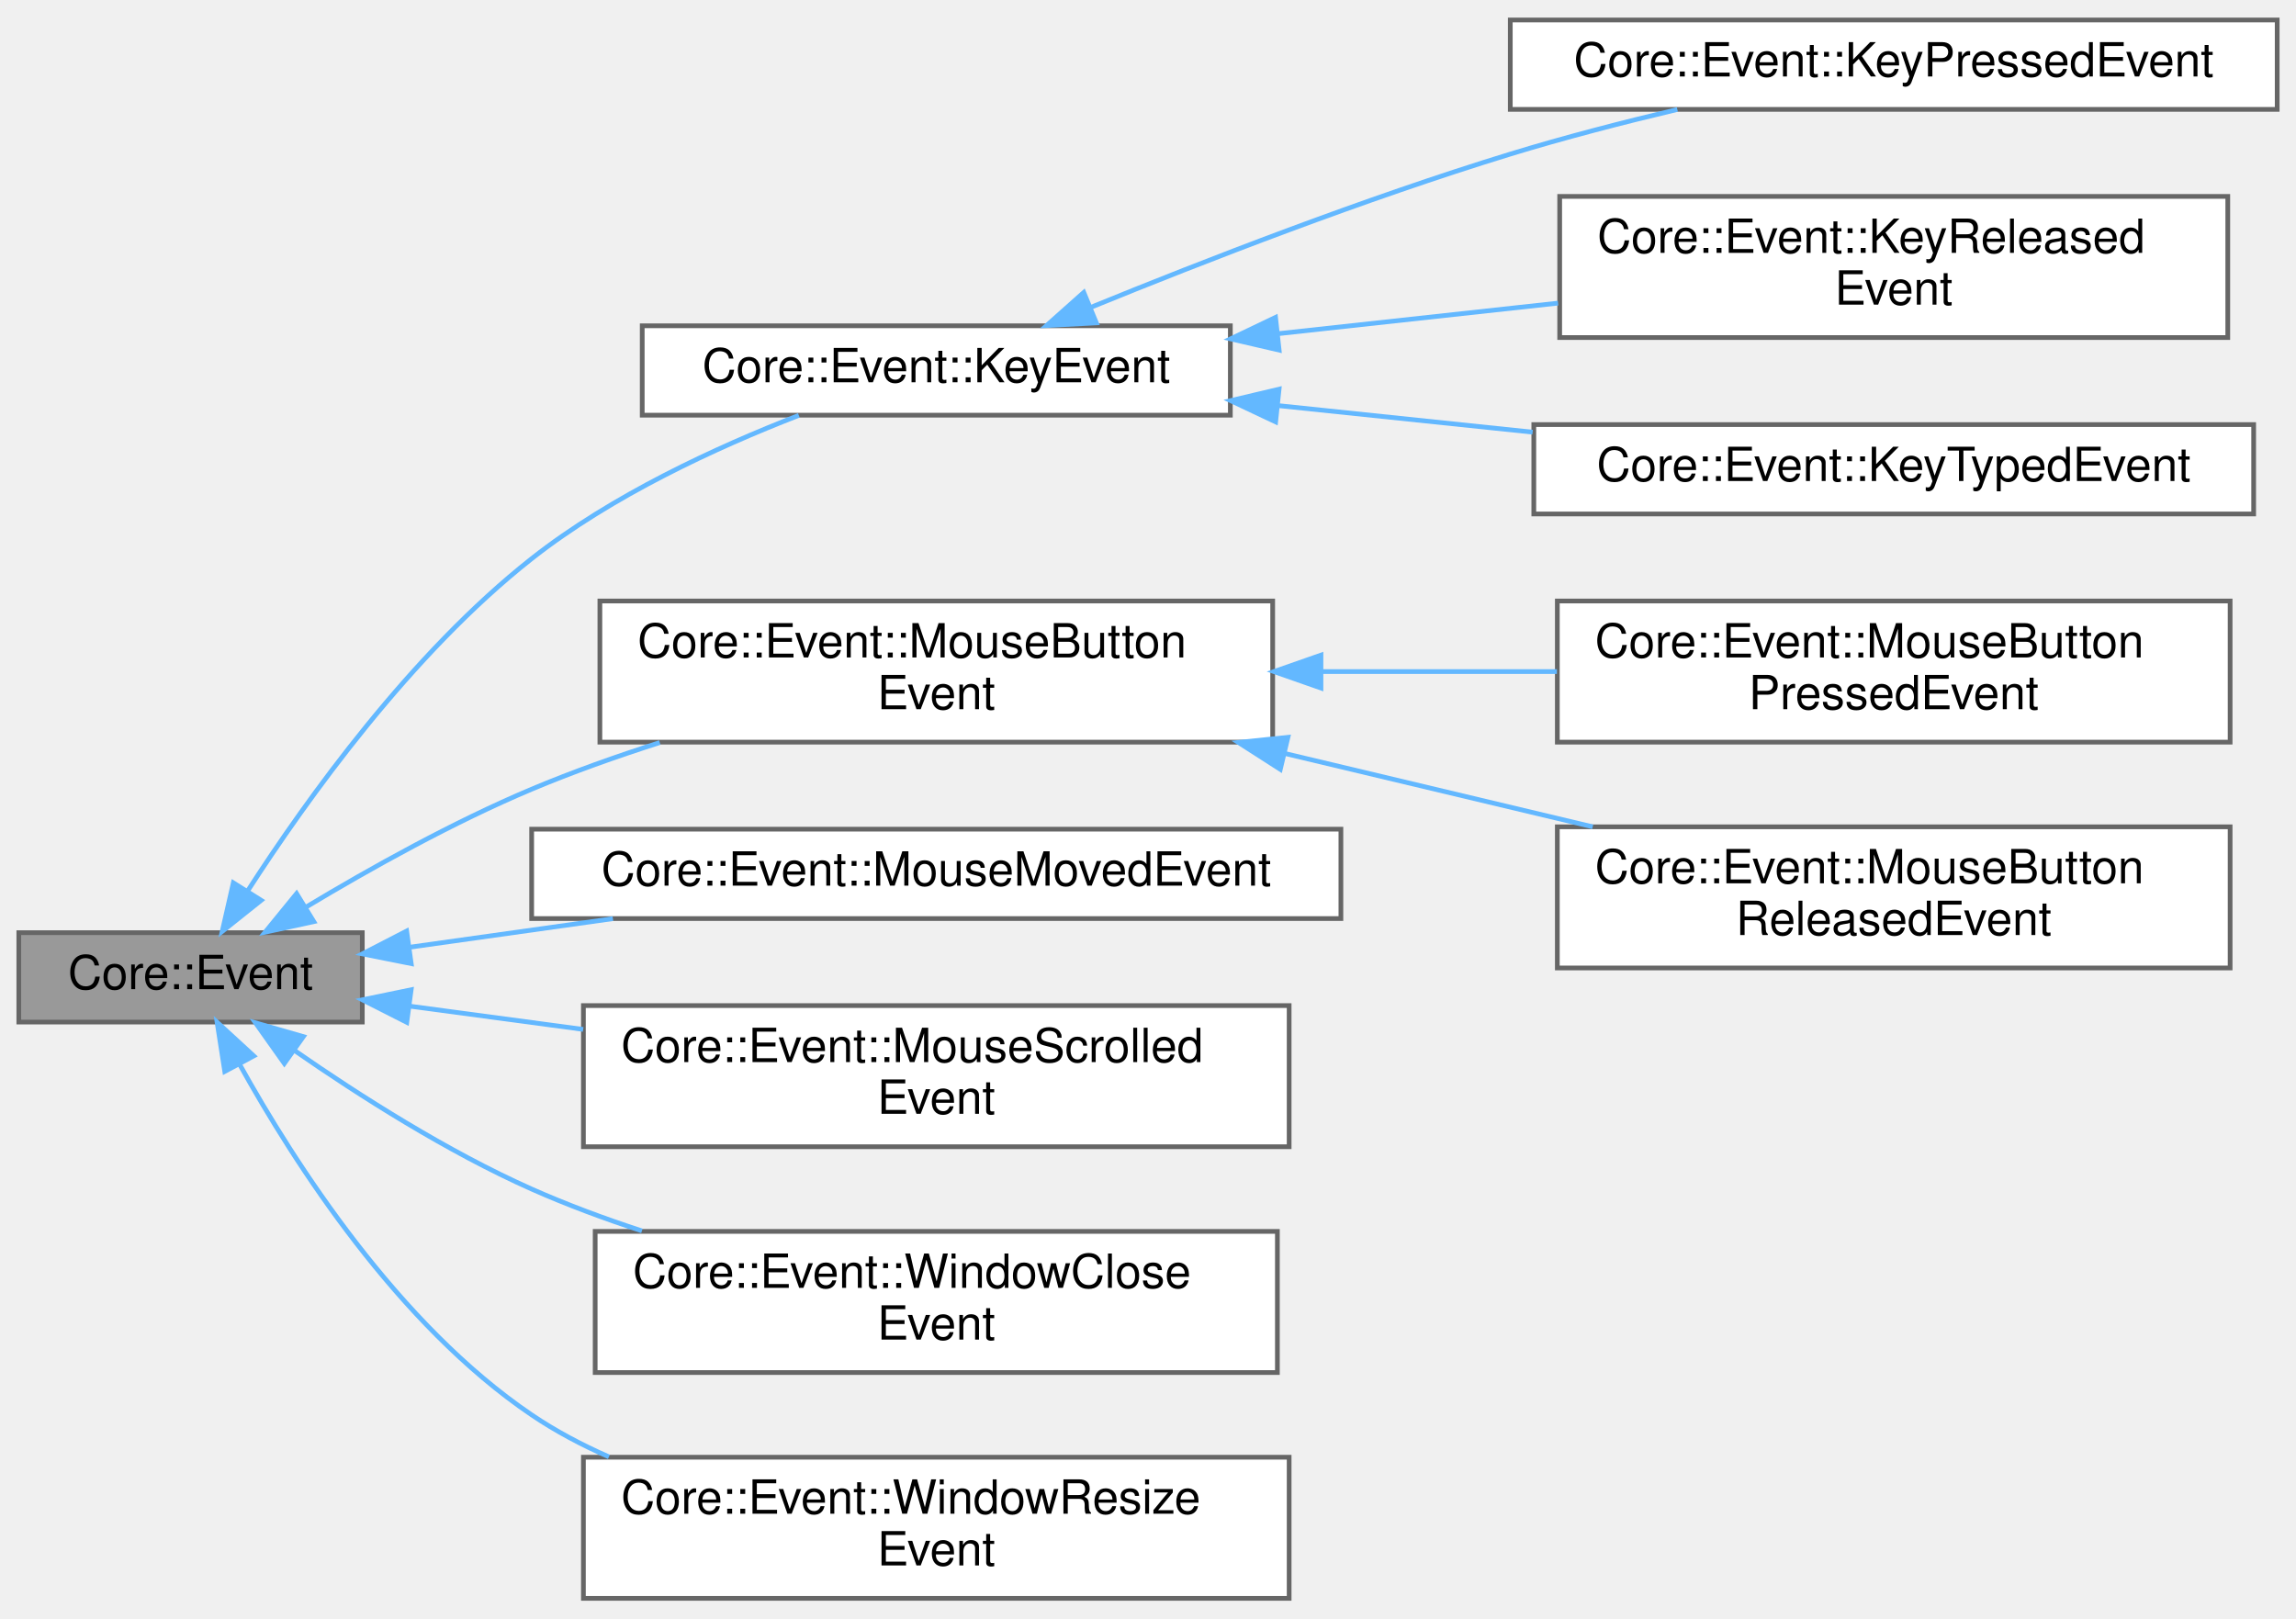
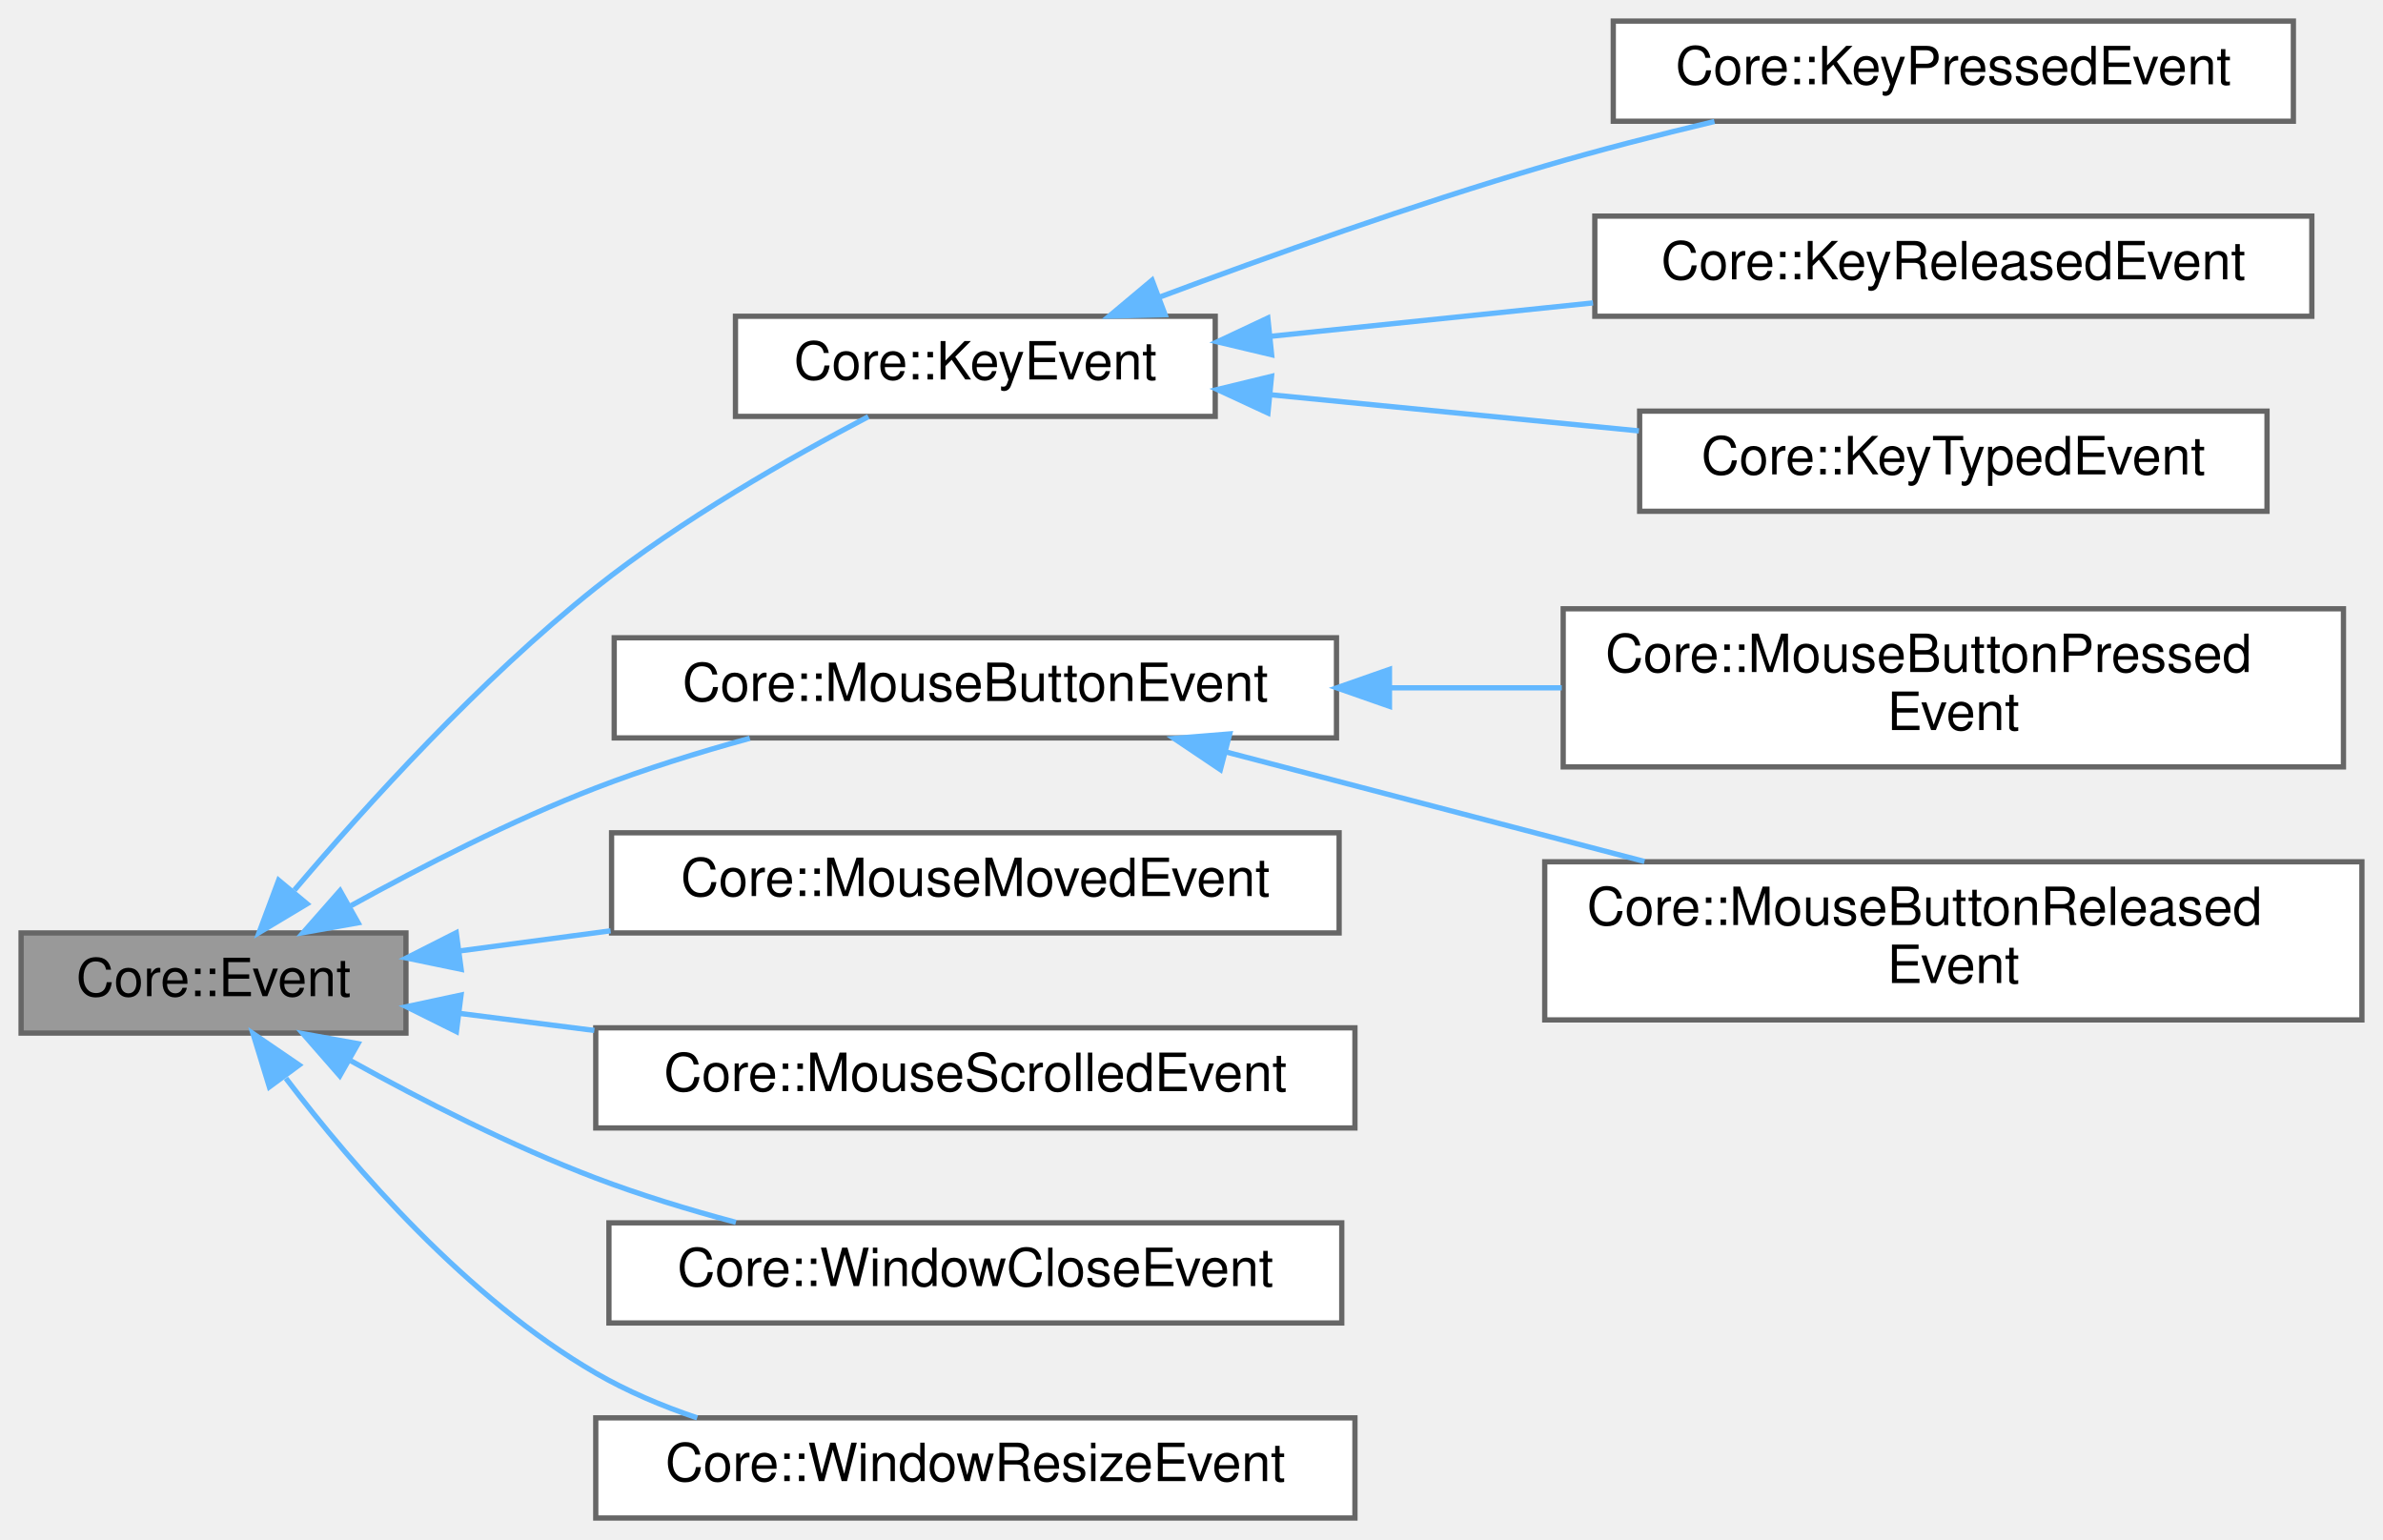
- <svg xmlns="http://www.w3.org/2000/svg" xmlns:xlink="http://www.w3.org/1999/xlink" width="488pt" height="344pt" viewBox="0.00 0.00 488.00 343.50">
-   <g id="graph0" class="graph" transform="scale(1 1) rotate(0) translate(4 339.5)">
+ <svg xmlns="http://www.w3.org/2000/svg" xmlns:xlink="http://www.w3.org/1999/xlink" width="452pt" height="292pt" viewBox="0.00 0.00 452.00 292.00">
+   <g id="graph0" class="graph" transform="scale(1 1) rotate(0) translate(4 288)">
    <g id="Node000001" class="node">
      <g id="a_Node000001">
        <a xlink:title="Base class for all events.">
-           <polygon fill="#999999" stroke="#666666" points="73,-141.5 0,-141.5 0,-122.5 73,-122.5 73,-141.5" />
-           <text text-anchor="middle" x="36.5" y="-129.5" font-family="Helvetica,sans-Serif" font-size="10.00">Core::Event</text>
+           <polygon fill="#999999" stroke="#666666" points="73,-111 0,-111 0,-92 73,-92 73,-111" />
+           <text text-anchor="middle" x="36.5" y="-99" font-family="Helvetica,sans-Serif" font-size="10.00">Core::Event</text>
        </a>
      </g>
    </g>
    <g id="Node000002" class="node">
      <g id="a_Node000002">
-         <a xlink:href="classCore_1_1Event_1_1KeyEvent.html" target="_top" xlink:title="Base class for keyboard events.">
-           <polygon fill="white" stroke="#666666" points="257.5,-270.5 132.5,-270.5 132.5,-251.5 257.5,-251.5 257.5,-270.5" />
-           <text text-anchor="middle" x="195" y="-258.5" font-family="Helvetica,sans-Serif" font-size="10.00">Core::Event::KeyEvent</text>
+         <a xlink:href="classCore_1_1KeyEvent.html" target="_top" xlink:title="Base class for keyboard events.">
+           <polygon fill="white" stroke="#666666" points="226.5,-228 135.5,-228 135.5,-209 226.5,-209 226.5,-228" />
+           <text text-anchor="middle" x="181" y="-216" font-family="Helvetica,sans-Serif" font-size="10.00">Core::KeyEvent</text>
        </a>
      </g>
    </g>
    <g id="edge1_Node000001_Node000002" class="edge">
      <g id="a_edge1_Node000001_Node000002">
        <a xlink:title=" ">
-           <path fill="none" stroke="#63b8ff" d="M48.64,-150.38C61.26,-169.97 83.44,-200.88 109,-221 126.04,-234.42 148.32,-244.69 165.79,-251.46" />
-           <polygon fill="#63b8ff" stroke="#63b8ff" points="51.51,-148.38 43.23,-141.77 45.59,-152.1 51.51,-148.38" />
+           <path fill="none" stroke="#63b8ff" d="M51.85,-119.13C65.5,-135.24 87.14,-159.12 109,-176.5 125.25,-189.42 145.87,-201.18 160.7,-208.95" />
+           <polygon fill="#63b8ff" stroke="#63b8ff" points="54.23,-116.52 45.14,-111.07 48.85,-121 54.23,-116.52" />
        </a>
      </g>
    </g>
    <g id="Node000006" class="node">
      <g id="a_Node000006">
-         <a xlink:href="classCore_1_1Event_1_1MouseButtonEvent.html" target="_top" xlink:title="Base class for mouse button events.">
-           <polygon fill="white" stroke="#666666" points="266.5,-212 123.5,-212 123.5,-182 266.5,-182 266.5,-212" />
-           <text text-anchor="start" x="131.5" y="-200" font-family="Helvetica,sans-Serif" font-size="10.00">Core::Event::MouseButton</text>
-           <text text-anchor="middle" x="195" y="-189" font-family="Helvetica,sans-Serif" font-size="10.00">Event</text>
+         <a xlink:href="classCore_1_1MouseButtonEvent.html" target="_top" xlink:title="Base class for mouse button events.">
+           <polygon fill="white" stroke="#666666" points="249.5,-167 112.5,-167 112.5,-148 249.5,-148 249.5,-167" />
+           <text text-anchor="middle" x="181" y="-155" font-family="Helvetica,sans-Serif" font-size="10.00">Core::MouseButtonEvent</text>
        </a>
      </g>
    </g>
    <g id="edge5_Node000001_Node000006" class="edge">
      <g id="a_edge5_Node000001_Node000006">
        <a xlink:title=" ">
-           <path fill="none" stroke="#63b8ff" d="M61.06,-146.95C74.69,-155.14 92.38,-165.01 109,-172 117.65,-175.64 127,-178.96 136.23,-181.91" />
-           <polygon fill="#63b8ff" stroke="#63b8ff" points="62.7,-143.85 52.34,-141.6 59.04,-149.81 62.7,-143.85" />
+           <path fill="none" stroke="#63b8ff" d="M62.59,-116.18C76.03,-123.61 93.06,-132.33 109,-138.5 118.28,-142.09 128.5,-145.26 138.22,-147.93" />
+           <polygon fill="#63b8ff" stroke="#63b8ff" points="63.93,-112.92 53.5,-111.06 60.5,-119.02 63.93,-112.92" />
        </a>
      </g>
    </g>
    <g id="Node000009" class="node">
      <g id="a_Node000009">
-         <a xlink:href="classCore_1_1Event_1_1MouseMovedEvent.html" target="_top" xlink:title="Mouse moved event class.">
-           <polygon fill="white" stroke="#666666" points="281,-163.5 109,-163.5 109,-144.5 281,-144.5 281,-163.5" />
-           <text text-anchor="middle" x="195" y="-151.5" font-family="Helvetica,sans-Serif" font-size="10.00">Core::Event::MouseMovedEvent</text>
+         <a xlink:href="classCore_1_1MouseMovedEvent.html" target="_top" xlink:title="Mouse moved event class.">
+           <polygon fill="white" stroke="#666666" points="250,-130 112,-130 112,-111 250,-111 250,-130" />
+           <text text-anchor="middle" x="181" y="-118" font-family="Helvetica,sans-Serif" font-size="10.00">Core::MouseMovedEvent</text>
        </a>
      </g>
    </g>
    <g id="edge8_Node000001_Node000009" class="edge">
      <g id="a_edge8_Node000001_Node000009">
        <a xlink:title=" ">
-           <path fill="none" stroke="#63b8ff" d="M83.01,-138.4C96.53,-140.3 111.65,-142.42 126.27,-144.48" />
-           <polygon fill="#63b8ff" stroke="#63b8ff" points="83.4,-134.92 73.01,-136.99 82.43,-141.85 83.4,-134.92" />
+           <path fill="none" stroke="#63b8ff" d="M83.12,-107.58C92.28,-108.8 102.09,-110.11 111.82,-111.41" />
+           <polygon fill="#63b8ff" stroke="#63b8ff" points="83.47,-104.1 73.09,-106.25 82.54,-111.04 83.47,-104.1" />
        </a>
      </g>
    </g>
    <g id="Node000010" class="node">
      <g id="a_Node000010">
-         <a xlink:href="classCore_1_1Event_1_1MouseScrolledEvent.html" target="_top" xlink:title="Mouse scrolled event class.">
-           <polygon fill="white" stroke="#666666" points="270,-126 120,-126 120,-96 270,-96 270,-126" />
-           <text text-anchor="start" x="128" y="-114" font-family="Helvetica,sans-Serif" font-size="10.00">Core::Event::MouseScrolled</text>
-           <text text-anchor="middle" x="195" y="-103" font-family="Helvetica,sans-Serif" font-size="10.00">Event</text>
+         <a xlink:href="classCore_1_1MouseScrolledEvent.html" target="_top" xlink:title="Mouse scrolled event class.">
+           <polygon fill="white" stroke="#666666" points="253,-93 109,-93 109,-74 253,-74 253,-93" />
+           <text text-anchor="middle" x="181" y="-81" font-family="Helvetica,sans-Serif" font-size="10.00">Core::MouseScrolledEvent</text>
        </a>
      </g>
    </g>
    <g id="edge9_Node000001_Node000010" class="edge">
      <g id="a_edge9_Node000001_Node000010">
        <a xlink:title=" ">
-           <path fill="none" stroke="#63b8ff" d="M83.24,-125.86C94.76,-124.32 107.43,-122.62 119.95,-120.94" />
-           <polygon fill="#63b8ff" stroke="#63b8ff" points="82.46,-122.44 73.01,-127.23 83.39,-129.37 82.46,-122.44" />
+           <path fill="none" stroke="#63b8ff" d="M83.14,-95.74C91.32,-94.7 100.02,-93.6 108.73,-92.5" />
+           <polygon fill="#63b8ff" stroke="#63b8ff" points="82.57,-92.28 73.09,-97 83.45,-99.22 82.57,-92.28" />
        </a>
      </g>
    </g>
    <g id="Node000011" class="node">
      <g id="a_Node000011">
-         <a xlink:href="classCore_1_1Event_1_1WindowCloseEvent.html" target="_top" xlink:title="Event class for window close events.">
-           <polygon fill="white" stroke="#666666" points="267.5,-78 122.5,-78 122.5,-48 267.5,-48 267.5,-78" />
-           <text text-anchor="start" x="130.5" y="-66" font-family="Helvetica,sans-Serif" font-size="10.00">Core::Event::WindowClose</text>
-           <text text-anchor="middle" x="195" y="-55" font-family="Helvetica,sans-Serif" font-size="10.00">Event</text>
+         <a xlink:href="classCore_1_1WindowCloseEvent.html" target="_top" xlink:title="Event class for window close events.">
+           <polygon fill="white" stroke="#666666" points="250.5,-56 111.5,-56 111.5,-37 250.5,-37 250.5,-56" />
+           <text text-anchor="middle" x="181" y="-44" font-family="Helvetica,sans-Serif" font-size="10.00">Core::WindowCloseEvent</text>
        </a>
      </g>
    </g>
    <g id="edge10_Node000001_Node000011" class="edge">
      <g id="a_edge10_Node000001_Node000011">
        <a xlink:title=" ">
-           <path fill="none" stroke="#63b8ff" d="M58.59,-116.46C72.37,-106.89 91.08,-94.97 109,-87 116.43,-83.7 124.42,-80.73 132.43,-78.11" />
-           <polygon fill="#63b8ff" stroke="#63b8ff" points="56.43,-113.7 50.3,-122.34 60.48,-119.41 56.43,-113.7" />
+           <path fill="none" stroke="#63b8ff" d="M62.56,-86.73C75.99,-79.28 93.02,-70.57 109,-64.5 117.44,-61.29 126.66,-58.48 135.58,-56.09" />
+           <polygon fill="#63b8ff" stroke="#63b8ff" points="60.45,-83.9 53.48,-91.88 63.91,-89.99 60.45,-83.9" />
        </a>
      </g>
    </g>
    <g id="Node000012" class="node">
      <g id="a_Node000012">
-         <a xlink:href="classCore_1_1Event_1_1WindowResizeEvent.html" target="_top" xlink:title="Event class for window resize events.">
-           <polygon fill="white" stroke="#666666" points="270,-30 120,-30 120,0 270,0 270,-30" />
-           <text text-anchor="start" x="128" y="-18" font-family="Helvetica,sans-Serif" font-size="10.00">Core::Event::WindowResize</text>
-           <text text-anchor="middle" x="195" y="-7" font-family="Helvetica,sans-Serif" font-size="10.00">Event</text>
+         <a xlink:href="classCore_1_1WindowResizeEvent.html" target="_top" xlink:title="Event class for window resize events.">
+           <polygon fill="white" stroke="#666666" points="253,-19 109,-19 109,0 253,0 253,-19" />
+           <text text-anchor="middle" x="181" y="-7" font-family="Helvetica,sans-Serif" font-size="10.00">Core::WindowResizeEvent</text>
        </a>
      </g>
    </g>
    <g id="edge11_Node000001_Node000012" class="edge">
      <g id="a_edge11_Node000001_Node000012">
        <a xlink:title=" ">
-           <path fill="none" stroke="#63b8ff" d="M46.92,-113.52C58.64,-92.38 80.61,-58.22 109,-39 114.08,-35.56 119.65,-32.61 125.42,-30.08" />
-           <polygon fill="#63b8ff" stroke="#63b8ff" points="43.77,-112 42.14,-122.47 49.94,-115.3 43.77,-112" />
+           <path fill="none" stroke="#63b8ff" d="M50.23,-83.42C63.13,-66.46 84.62,-41.64 109,-27.5 114.94,-24.06 121.53,-21.26 128.24,-19" />
+           <polygon fill="#63b8ff" stroke="#63b8ff" points="47.09,-81.79 43.98,-91.92 52.73,-85.94 47.09,-81.79" />
        </a>
      </g>
    </g>
    <g id="Node000003" class="node">
      <g id="a_Node000003">
-         <a xlink:href="classCore_1_1Event_1_1KeyPressedEvent.html" target="_top" xlink:title="Event class for key press events.">
-           <polygon fill="white" stroke="#666666" points="480,-335.5 317,-335.5 317,-316.5 480,-316.5 480,-335.5" />
-           <text text-anchor="middle" x="398.5" y="-323.5" font-family="Helvetica,sans-Serif" font-size="10.00">Core::Event::KeyPressedEvent</text>
+         <a xlink:href="classCore_1_1KeyPressedEvent.html" target="_top" xlink:title="Event class for key press events.">
+           <polygon fill="white" stroke="#666666" points="431,-284 302,-284 302,-265 431,-265 431,-284" />
+           <text text-anchor="middle" x="366.5" y="-272" font-family="Helvetica,sans-Serif" font-size="10.00">Core::KeyPressedEvent</text>
        </a>
      </g>
    </g>
    <g id="edge2_Node000002_Node000003" class="edge">
      <g id="a_edge2_Node000002_Node000003">
        <a xlink:title=" ">
-           <path fill="none" stroke="#63b8ff" d="M227.82,-274.41C251.99,-284.28 286.22,-297.56 317,-307 328.39,-310.49 340.86,-313.72 352.51,-316.48" />
-           <polygon fill="#63b8ff" stroke="#63b8ff" points="229.02,-271.12 218.44,-270.55 226.35,-277.59 229.02,-271.12" />
+           <path fill="none" stroke="#63b8ff" d="M215.8,-231.58C236.7,-239.4 264.18,-249.2 289,-256.5 299.34,-259.54 310.58,-262.42 321.19,-264.95" />
+           <polygon fill="#63b8ff" stroke="#63b8ff" points="216.99,-228.29 206.4,-228.03 214.52,-234.84 216.99,-228.29" />
        </a>
      </g>
    </g>
    <g id="Node000004" class="node">
      <g id="a_Node000004">
-         <a xlink:href="classCore_1_1Event_1_1KeyReleasedEvent.html" target="_top" xlink:title="Event class for key release events.">
-           <polygon fill="white" stroke="#666666" points="469.5,-298 327.5,-298 327.5,-268 469.5,-268 469.5,-298" />
-           <text text-anchor="start" x="335.5" y="-286" font-family="Helvetica,sans-Serif" font-size="10.00">Core::Event::KeyReleased</text>
-           <text text-anchor="middle" x="398.5" y="-275" font-family="Helvetica,sans-Serif" font-size="10.00">Event</text>
+         <a xlink:href="classCore_1_1KeyReleasedEvent.html" target="_top" xlink:title="Event class for key release events.">
+           <polygon fill="white" stroke="#666666" points="434.5,-247 298.5,-247 298.5,-228 434.5,-228 434.5,-247" />
+           <text text-anchor="middle" x="366.5" y="-235" font-family="Helvetica,sans-Serif" font-size="10.00">Core::KeyReleasedEvent</text>
        </a>
      </g>
    </g>
    <g id="edge3_Node000002_Node000004" class="edge">
      <g id="a_edge3_Node000002_Node000004">
        <a xlink:title=" ">
-           <path fill="none" stroke="#63b8ff" d="M267.52,-268.81C286.9,-270.92 307.85,-273.21 327.16,-275.32" />
-           <polygon fill="#63b8ff" stroke="#63b8ff" points="267.87,-265.33 257.55,-267.72 267.11,-272.29 267.87,-265.33" />
+           <path fill="none" stroke="#63b8ff" d="M236.98,-224.19C256.22,-226.18 278.04,-228.44 298.16,-230.53" />
+           <polygon fill="#63b8ff" stroke="#63b8ff" points="237.2,-220.7 226.89,-223.15 236.48,-227.66 237.2,-220.7" />
        </a>
      </g>
    </g>
    <g id="Node000005" class="node">
      <g id="a_Node000005">
-         <a xlink:href="classCore_1_1Event_1_1KeyTypedEvent.html" target="_top" xlink:title="Event class for key typed events.">
-           <polygon fill="white" stroke="#666666" points="475,-249.5 322,-249.5 322,-230.5 475,-230.5 475,-249.5" />
-           <text text-anchor="middle" x="398.5" y="-237.5" font-family="Helvetica,sans-Serif" font-size="10.00">Core::Event::KeyTypedEvent</text>
+         <a xlink:href="classCore_1_1KeyTypedEvent.html" target="_top" xlink:title="Event class for key typed events.">
+           <polygon fill="white" stroke="#666666" points="426,-210 307,-210 307,-191 426,-191 426,-210" />
+           <text text-anchor="middle" x="366.5" y="-198" font-family="Helvetica,sans-Serif" font-size="10.00">Core::KeyTypedEvent</text>
        </a>
      </g>
    </g>
    <g id="edge4_Node000002_Node000005" class="edge">
      <g id="a_edge4_Node000002_Node000005">
        <a xlink:title=" ">
-           <path fill="none" stroke="#63b8ff" d="M267.7,-253.53C285.23,-251.7 304.04,-249.74 321.75,-247.89" />
-           <polygon fill="#63b8ff" stroke="#63b8ff" points="267.13,-250.07 257.55,-254.59 267.86,-257.03 267.13,-250.07" />
+           <path fill="none" stroke="#63b8ff" d="M237.07,-213.1C259.09,-210.94 284.49,-208.45 306.86,-206.25" />
+           <polygon fill="#63b8ff" stroke="#63b8ff" points="236.5,-209.64 226.89,-214.1 237.18,-216.6 236.5,-209.64" />
        </a>
      </g>
    </g>
    <g id="Node000007" class="node">
      <g id="a_Node000007">
-         <a xlink:href="classCore_1_1Event_1_1MouseButtonPressedEvent.html" target="_top" xlink:title="Mouse button pressed event class.">
-           <polygon fill="white" stroke="#666666" points="470,-212 327,-212 327,-182 470,-182 470,-212" />
-           <text text-anchor="start" x="335" y="-200" font-family="Helvetica,sans-Serif" font-size="10.00">Core::Event::MouseButton</text>
-           <text text-anchor="middle" x="398.5" y="-189" font-family="Helvetica,sans-Serif" font-size="10.00">PressedEvent</text>
+         <a xlink:href="classCore_1_1MouseButtonPressedEvent.html" target="_top" xlink:title="Mouse button pressed event class.">
+           <polygon fill="white" stroke="#666666" points="440.5,-172.5 292.5,-172.5 292.5,-142.5 440.5,-142.5 440.5,-172.5" />
+           <text text-anchor="start" x="300.5" y="-160.5" font-family="Helvetica,sans-Serif" font-size="10.00">Core::MouseButtonPressed</text>
+           <text text-anchor="middle" x="366.5" y="-149.5" font-family="Helvetica,sans-Serif" font-size="10.00">Event</text>
        </a>
      </g>
    </g>
    <g id="edge6_Node000006_Node000007" class="edge">
      <g id="a_edge6_Node000006_Node000007">
        <a xlink:title=" ">
-           <path fill="none" stroke="#63b8ff" d="M276.94,-197C293.49,-197 310.77,-197 326.91,-197" />
-           <polygon fill="#63b8ff" stroke="#63b8ff" points="276.76,-193.5 266.76,-197 276.76,-200.5 276.76,-193.5" />
+           <path fill="none" stroke="#63b8ff" d="M259.77,-157.5C270.53,-157.5 281.55,-157.5 292.23,-157.5" />
+           <polygon fill="#63b8ff" stroke="#63b8ff" points="259.55,-154 249.55,-157.5 259.55,-161 259.55,-154" />
        </a>
      </g>
    </g>
    <g id="Node000008" class="node">
      <g id="a_Node000008">
-         <a xlink:href="classCore_1_1Event_1_1MouseButtonReleasedEvent.html" target="_top" xlink:title="Mouse button released event class.">
-           <polygon fill="white" stroke="#666666" points="470,-164 327,-164 327,-134 470,-134 470,-164" />
-           <text text-anchor="start" x="335" y="-152" font-family="Helvetica,sans-Serif" font-size="10.00">Core::Event::MouseButton</text>
-           <text text-anchor="middle" x="398.5" y="-141" font-family="Helvetica,sans-Serif" font-size="10.00">ReleasedEvent</text>
+         <a xlink:href="classCore_1_1MouseButtonReleasedEvent.html" target="_top" xlink:title="Mouse button released event class.">
+           <polygon fill="white" stroke="#666666" points="444,-124.5 289,-124.5 289,-94.5 444,-94.5 444,-124.5" />
+           <text text-anchor="start" x="297" y="-112.5" font-family="Helvetica,sans-Serif" font-size="10.00">Core::MouseButtonReleased</text>
+           <text text-anchor="middle" x="366.5" y="-101.5" font-family="Helvetica,sans-Serif" font-size="10.00">Event</text>
        </a>
      </g>
    </g>
    <g id="edge7_Node000006_Node000008" class="edge">
      <g id="a_edge7_Node000006_Node000008">
        <a xlink:title=" ">
-           <path fill="none" stroke="#63b8ff" d="M269.22,-179.56C290.62,-174.46 313.81,-168.93 334.52,-164" />
-           <polygon fill="#63b8ff" stroke="#63b8ff" points="268.12,-176.22 259.2,-181.94 269.74,-183.03 268.12,-176.22" />
+           <path fill="none" stroke="#63b8ff" d="M228.66,-145.3C252.76,-138.99 282.4,-131.24 307.92,-124.56" />
+           <polygon fill="#63b8ff" stroke="#63b8ff" points="227.48,-141.99 218.69,-147.9 229.25,-148.76 227.48,-141.99" />
        </a>
      </g>
    </g>
  </g>
</svg>
